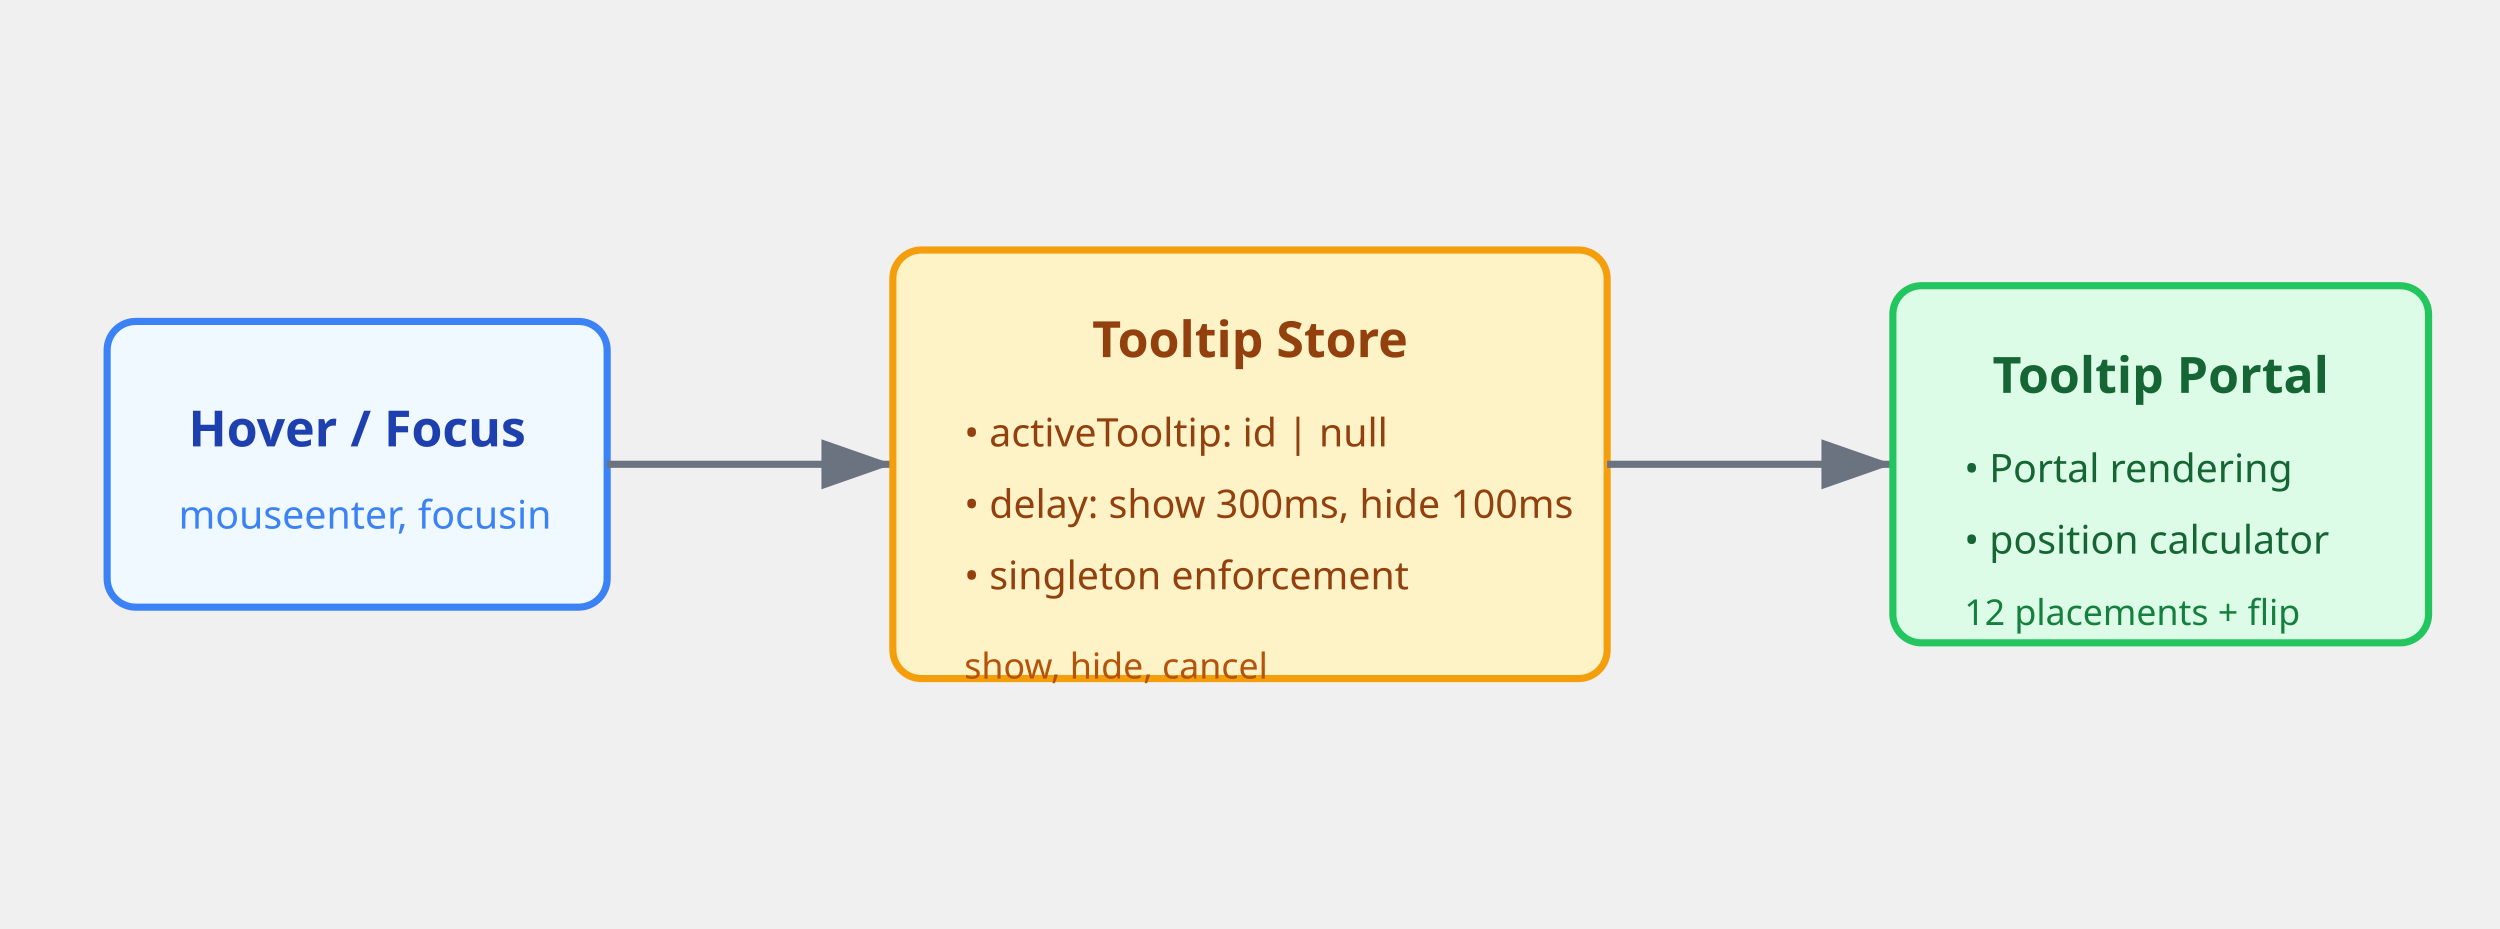
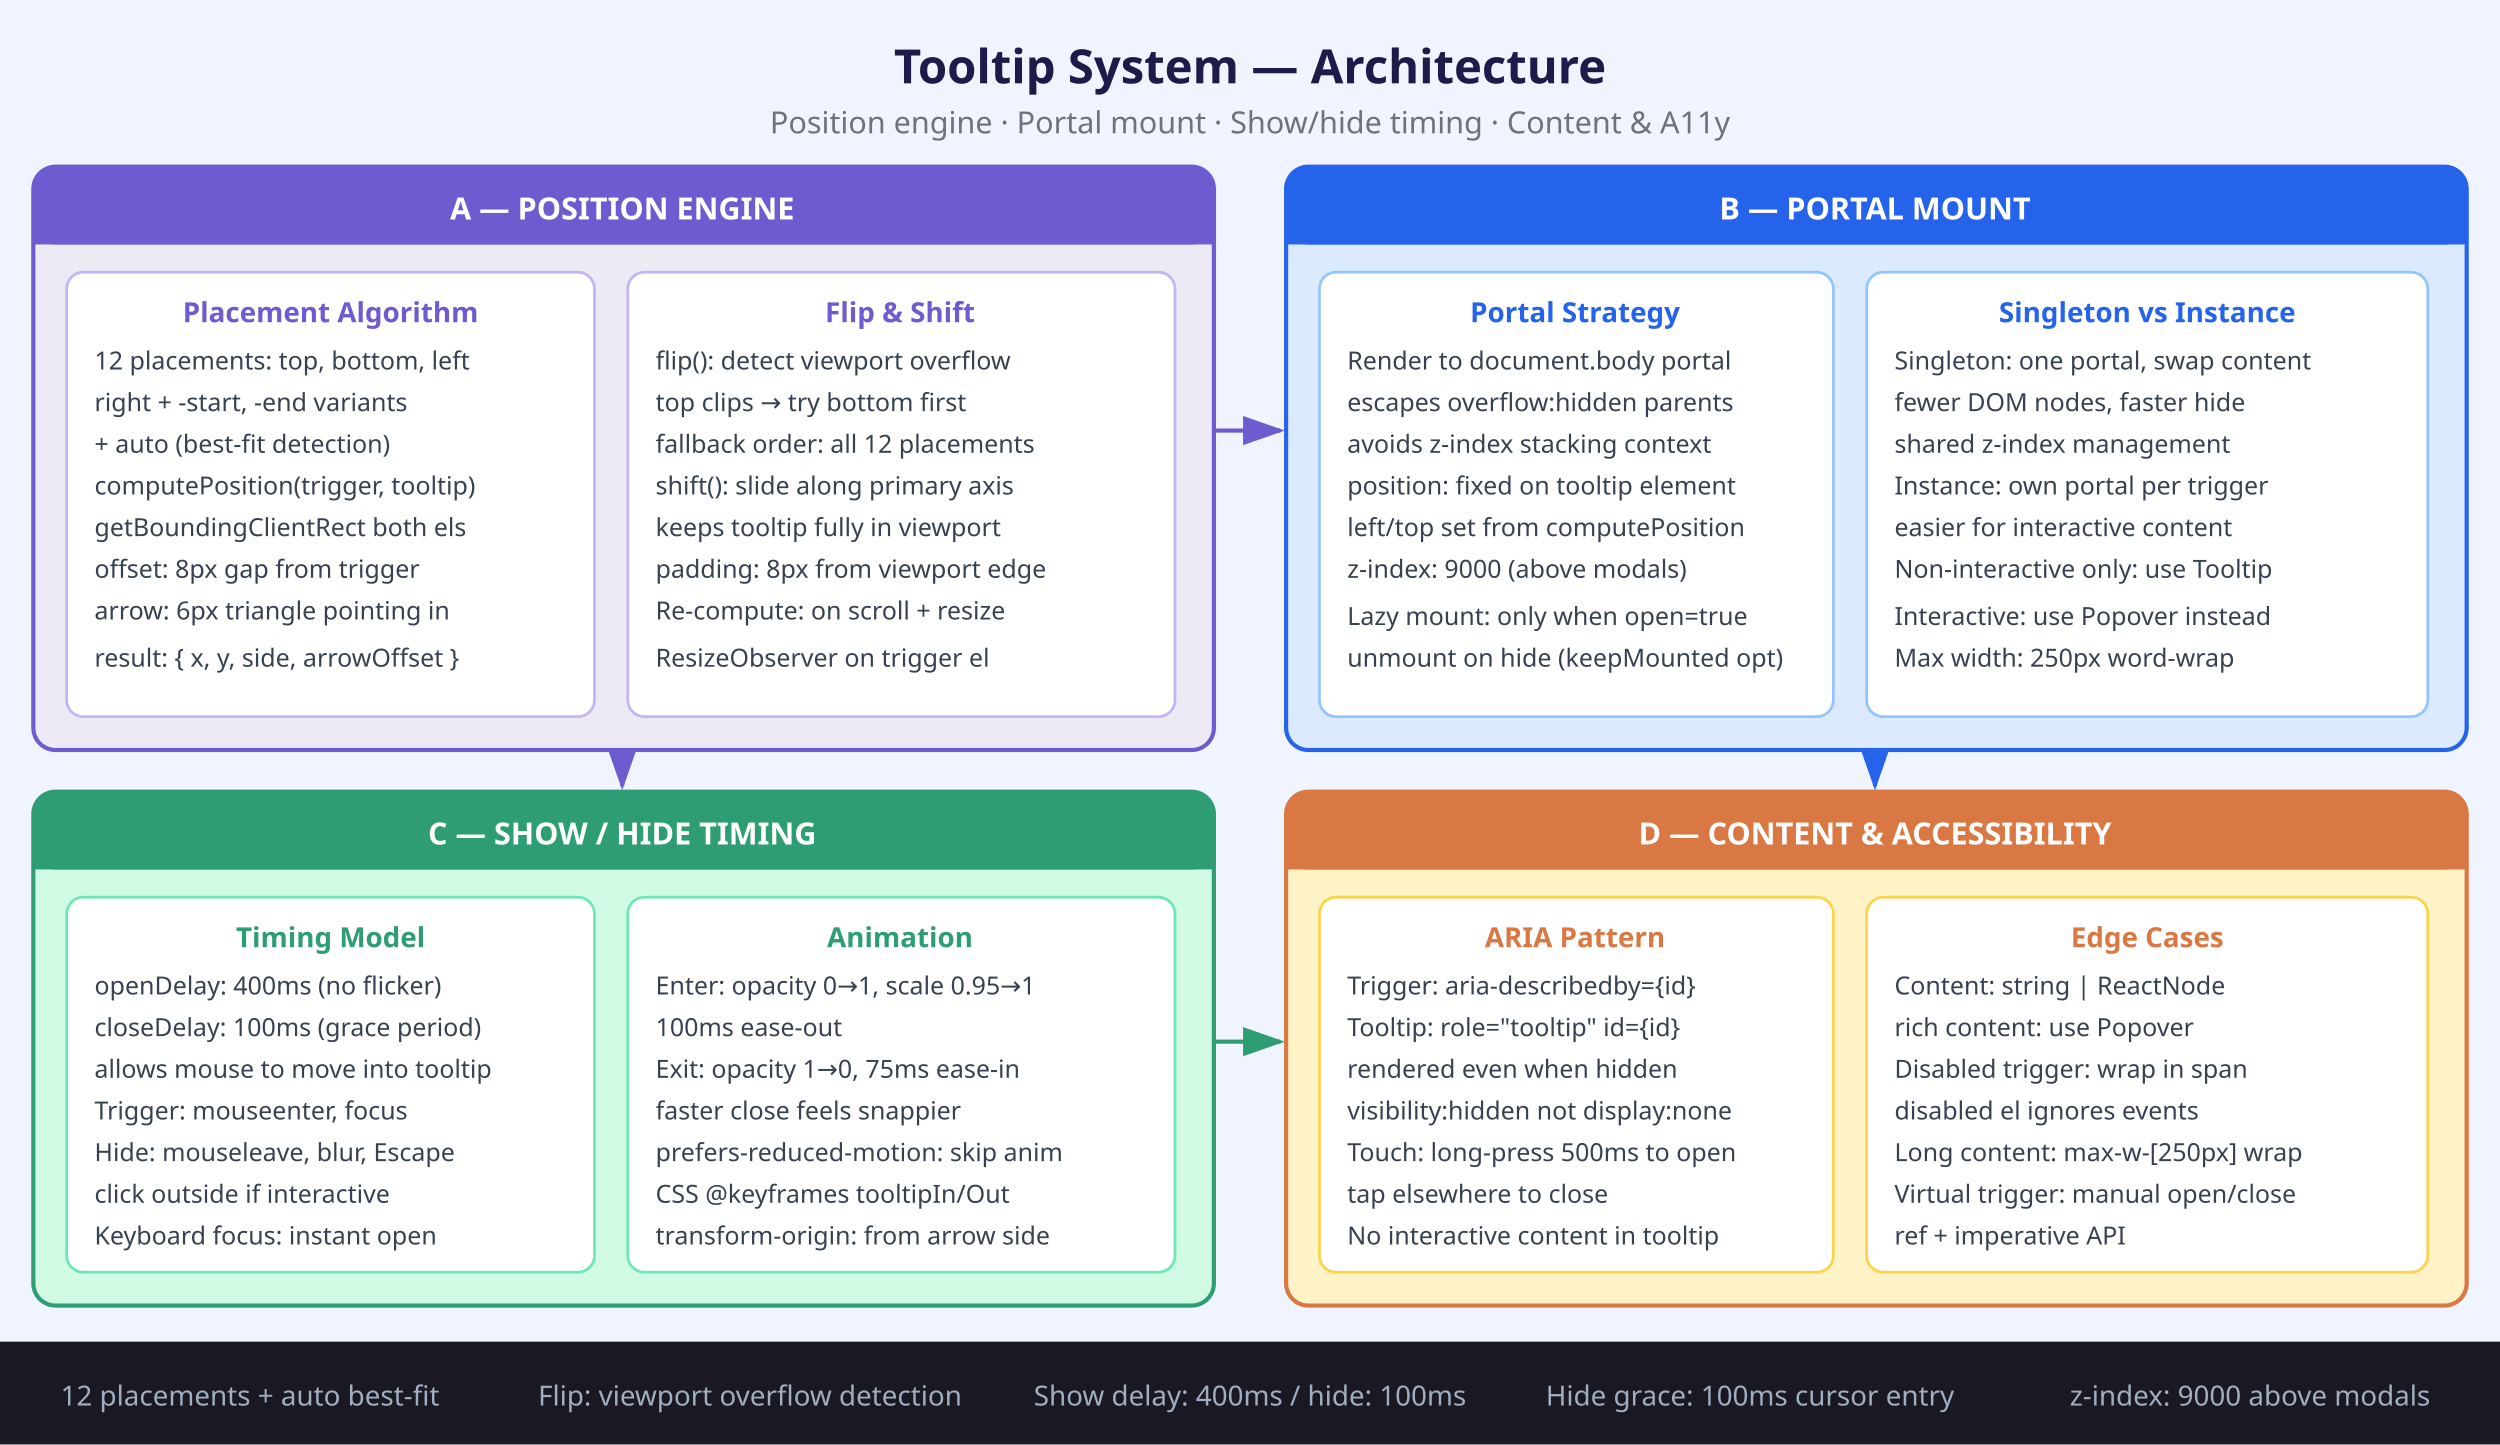
- <svg xmlns="http://www.w3.org/2000/svg" viewBox="0 0 700 260" fill="none" font-family="system-ui, sans-serif">
-   <rect width="700" height="260" fill="transparent" />
-   <rect x="30" y="90" width="140" height="80" rx="8" fill="#f0f9ff" stroke="#3b82f6" stroke-width="2" />
-   <text x="100" y="125" text-anchor="middle" font-size="14" font-weight="bold" fill="#1e40af">Hover / Focus</text>
-   <text x="50" y="148" font-size="11" fill="#3b82f6">mouseenter, focusin</text>
-   <line x1="170" y1="130" x2="250" y2="130" stroke="#6b7280" stroke-width="2" marker-end="url(#arrowhead)" />
-   <rect x="250" y="70" width="200" height="120" rx="8" fill="#fef3c7" stroke="#f59e0b" stroke-width="2" />
-   <text x="350" y="100" text-anchor="middle" font-size="14" font-weight="bold" fill="#92400e">Tooltip Store</text>
-   <text x="270" y="125" font-size="11" fill="#92400e">• activeTooltip: id | null</text>
-   <text x="270" y="145" font-size="11" fill="#92400e">• delay: show 300ms, hide 100ms</text>
-   <text x="270" y="165" font-size="11" fill="#92400e">• singleton enforcement</text>
-   <text x="270" y="190" font-size="10" fill="#b45309">show, hide, cancel</text>
-   <line x1="450" y1="130" x2="530" y2="130" stroke="#6b7280" stroke-width="2" marker-end="url(#arrowhead)" />
-   <rect x="530" y="80" width="150" height="100" rx="8" fill="#dcfce7" stroke="#22c55e" stroke-width="2" />
-   <text x="605" y="110" text-anchor="middle" font-size="14" font-weight="bold" fill="#166534">Tooltip Portal</text>
-   <text x="550" y="135" font-size="11" fill="#166534">• Portal rendering</text>
-   <text x="550" y="155" font-size="11" fill="#166534">• position calculator</text>
-   <text x="550" y="175" font-size="10" fill="#15803d">12 placements + flip</text>
+ <svg xmlns="http://www.w3.org/2000/svg" viewBox="0 0 900 520" font-family="system-ui, sans-serif">
  <defs>
-     <marker id="arrowhead" markerWidth="10" markerHeight="7" refX="10" refY="3.5" orient="auto">
-       <polygon points="0 0, 10 3.5, 0 7" fill="#6b7280" />
+     <marker id="arr" markerWidth="10" markerHeight="7" refX="9" refY="3.5" orient="auto">
+       <polygon points="0 0,10 3.5,0 7" fill="#6d5bd0" />
+     </marker>
+     <marker id="arr2" markerWidth="10" markerHeight="7" refX="9" refY="3.5" orient="auto">
+       <polygon points="0 0,10 3.5,0 7" fill="#2563eb" />
+     </marker>
+     <marker id="arr3" markerWidth="10" markerHeight="7" refX="9" refY="3.5" orient="auto">
+       <polygon points="0 0,10 3.5,0 7" fill="#2f9d74" />
    </marker>
  </defs>
+   <rect width="900" height="520" fill="#f0f4ff" />
+   <text x="450" y="30" text-anchor="middle" font-size="17" font-weight="bold" fill="#1e1b4b">Tooltip System — Architecture</text>
+   <text x="450" y="48" text-anchor="middle" font-size="11" fill="#6b7280">Position engine · Portal mount · Show/hide timing · Content &amp; A11y</text>
+   <rect x="12" y="60" width="425" height="210" rx="8" fill="#edeaf5" stroke="#6d5bd0" stroke-width="1.5" />
+   <rect x="12" y="60" width="425" height="28" rx="8" fill="#6d5bd0" />
+   <rect x="12" y="76" width="425" height="12" fill="#6d5bd0" />
+   <text x="224" y="79" text-anchor="middle" font-size="11" font-weight="bold" fill="#fff">A — POSITION ENGINE</text>
+   <rect x="24" y="98" width="190" height="160" rx="6" fill="#fff" stroke="#c4b5f4" stroke-width="1" />
+   <text x="119" y="116" text-anchor="middle" font-size="10" font-weight="bold" fill="#6d5bd0">Placement Algorithm</text>
+   <text x="34" y="133" font-size="9" fill="#374151">12 placements: top, bottom, left</text>
+   <text x="34" y="148" font-size="9" fill="#374151">  right + -start, -end variants</text>
+   <text x="34" y="163" font-size="9" fill="#374151">  + auto (best-fit detection)</text>
+   <text x="34" y="178" font-size="9" fill="#374151">computePosition(trigger, tooltip)</text>
+   <text x="34" y="193" font-size="9" fill="#374151">  getBoundingClientRect both els</text>
+   <text x="34" y="208" font-size="9" fill="#374151">  offset: 8px gap from trigger</text>
+   <text x="34" y="223" font-size="9" fill="#374151">  arrow: 6px triangle pointing in</text>
+   <text x="34" y="240" font-size="9" fill="#374151">  result: { x, y, side, arrowOffset }</text>
+   <rect x="226" y="98" width="197" height="160" rx="6" fill="#fff" stroke="#c4b5f4" stroke-width="1" />
+   <text x="324" y="116" text-anchor="middle" font-size="10" font-weight="bold" fill="#6d5bd0">Flip &amp; Shift</text>
+   <text x="236" y="133" font-size="9" fill="#374151">flip(): detect viewport overflow</text>
+   <text x="236" y="148" font-size="9" fill="#374151">  top clips → try bottom first</text>
+   <text x="236" y="163" font-size="9" fill="#374151">  fallback order: all 12 placements</text>
+   <text x="236" y="178" font-size="9" fill="#374151">shift(): slide along primary axis</text>
+   <text x="236" y="193" font-size="9" fill="#374151">  keeps tooltip fully in viewport</text>
+   <text x="236" y="208" font-size="9" fill="#374151">  padding: 8px from viewport edge</text>
+   <text x="236" y="223" font-size="9" fill="#374151">Re-compute: on scroll + resize</text>
+   <text x="236" y="240" font-size="9" fill="#374151">  ResizeObserver on trigger el</text>
+   <rect x="463" y="60" width="425" height="210" rx="8" fill="#dbeafe" stroke="#2563eb" stroke-width="1.5" />
+   <rect x="463" y="60" width="425" height="28" rx="8" fill="#2563eb" />
+   <rect x="463" y="76" width="425" height="12" fill="#2563eb" />
+   <text x="675" y="79" text-anchor="middle" font-size="11" font-weight="bold" fill="#fff">B — PORTAL MOUNT</text>
+   <rect x="475" y="98" width="185" height="160" rx="6" fill="#fff" stroke="#93c5fd" stroke-width="1" />
+   <text x="567" y="116" text-anchor="middle" font-size="10" font-weight="bold" fill="#2563eb">Portal Strategy</text>
+   <text x="485" y="133" font-size="9" fill="#374151">Render to document.body portal</text>
+   <text x="485" y="148" font-size="9" fill="#374151">  escapes overflow:hidden parents</text>
+   <text x="485" y="163" font-size="9" fill="#374151">  avoids z-index stacking context</text>
+   <text x="485" y="178" font-size="9" fill="#374151">position: fixed on tooltip element</text>
+   <text x="485" y="193" font-size="9" fill="#374151">  left/top set from computePosition</text>
+   <text x="485" y="208" font-size="9" fill="#374151">z-index: 9000 (above modals)</text>
+   <text x="485" y="225" font-size="9" fill="#374151">Lazy mount: only when open=true</text>
+   <text x="485" y="240" font-size="9" fill="#374151">  unmount on hide (keepMounted opt)</text>
+   <rect x="672" y="98" width="202" height="160" rx="6" fill="#fff" stroke="#93c5fd" stroke-width="1" />
+   <text x="773" y="116" text-anchor="middle" font-size="10" font-weight="bold" fill="#2563eb">Singleton vs Instance</text>
+   <text x="682" y="133" font-size="9" fill="#374151">Singleton: one portal, swap content</text>
+   <text x="682" y="148" font-size="9" fill="#374151">  fewer DOM nodes, faster hide</text>
+   <text x="682" y="163" font-size="9" fill="#374151">  shared z-index management</text>
+   <text x="682" y="178" font-size="9" fill="#374151">Instance: own portal per trigger</text>
+   <text x="682" y="193" font-size="9" fill="#374151">  easier for interactive content</text>
+   <text x="682" y="208" font-size="9" fill="#374151">Non-interactive only: use Tooltip</text>
+   <text x="682" y="225" font-size="9" fill="#374151">Interactive: use Popover instead</text>
+   <text x="682" y="240" font-size="9" fill="#374151">Max width: 250px word-wrap</text>
+   <line x1="437" y1="155" x2="461" y2="155" stroke="#6d5bd0" stroke-width="1.5" marker-end="url(#arr)" />
+   <rect x="12" y="285" width="425" height="185" rx="8" fill="#d1fae5" stroke="#2f9d74" stroke-width="1.5" />
+   <rect x="12" y="285" width="425" height="28" rx="8" fill="#2f9d74" />
+   <rect x="12" y="301" width="425" height="12" fill="#2f9d74" />
+   <text x="224" y="304" text-anchor="middle" font-size="11" font-weight="bold" fill="#fff">C — SHOW / HIDE TIMING</text>
+   <rect x="24" y="323" width="190" height="135" rx="6" fill="#fff" stroke="#6ee7b7" stroke-width="1" />
+   <text x="119" y="341" text-anchor="middle" font-size="10" font-weight="bold" fill="#2f9d74">Timing Model</text>
+   <text x="34" y="358" font-size="9" fill="#374151">openDelay: 400ms (no flicker)</text>
+   <text x="34" y="373" font-size="9" fill="#374151">closeDelay: 100ms (grace period)</text>
+   <text x="34" y="388" font-size="9" fill="#374151">  allows mouse to move into tooltip</text>
+   <text x="34" y="403" font-size="9" fill="#374151">Trigger: mouseenter, focus</text>
+   <text x="34" y="418" font-size="9" fill="#374151">Hide: mouseleave, blur, Escape</text>
+   <text x="34" y="433" font-size="9" fill="#374151">  click outside if interactive</text>
+   <text x="34" y="448" font-size="9" fill="#374151">Keyboard focus: instant open</text>
+   <rect x="226" y="323" width="197" height="135" rx="6" fill="#fff" stroke="#6ee7b7" stroke-width="1" />
+   <text x="324" y="341" text-anchor="middle" font-size="10" font-weight="bold" fill="#2f9d74">Animation</text>
+   <text x="236" y="358" font-size="9" fill="#374151">Enter: opacity 0→1, scale 0.95→1</text>
+   <text x="236" y="373" font-size="9" fill="#374151">  100ms ease-out</text>
+   <text x="236" y="388" font-size="9" fill="#374151">Exit: opacity 1→0, 75ms ease-in</text>
+   <text x="236" y="403" font-size="9" fill="#374151">  faster close feels snappier</text>
+   <text x="236" y="418" font-size="9" fill="#374151">prefers-reduced-motion: skip anim</text>
+   <text x="236" y="433" font-size="9" fill="#374151">CSS @keyframes tooltipIn/Out</text>
+   <text x="236" y="448" font-size="9" fill="#374151">transform-origin: from arrow side</text>
+   <rect x="463" y="285" width="425" height="185" rx="8" fill="#fef3c7" stroke="#d97843" stroke-width="1.5" />
+   <rect x="463" y="285" width="425" height="28" rx="8" fill="#d97843" />
+   <rect x="463" y="301" width="425" height="12" fill="#d97843" />
+   <text x="675" y="304" text-anchor="middle" font-size="11" font-weight="bold" fill="#fff">D — CONTENT &amp; ACCESSIBILITY</text>
+   <rect x="475" y="323" width="185" height="135" rx="6" fill="#fff" stroke="#fcd34d" stroke-width="1" />
+   <text x="567" y="341" text-anchor="middle" font-size="10" font-weight="bold" fill="#d97843">ARIA Pattern</text>
+   <text x="485" y="358" font-size="9" fill="#374151">Trigger: aria-describedby={id}</text>
+   <text x="485" y="373" font-size="9" fill="#374151">Tooltip: role="tooltip" id={id}</text>
+   <text x="485" y="388" font-size="9" fill="#374151">  rendered even when hidden</text>
+   <text x="485" y="403" font-size="9" fill="#374151">  visibility:hidden not display:none</text>
+   <text x="485" y="418" font-size="9" fill="#374151">Touch: long-press 500ms to open</text>
+   <text x="485" y="433" font-size="9" fill="#374151">  tap elsewhere to close</text>
+   <text x="485" y="448" font-size="9" fill="#374151">No interactive content in tooltip</text>
+   <rect x="672" y="323" width="202" height="135" rx="6" fill="#fff" stroke="#fcd34d" stroke-width="1" />
+   <text x="773" y="341" text-anchor="middle" font-size="10" font-weight="bold" fill="#d97843">Edge Cases</text>
+   <text x="682" y="358" font-size="9" fill="#374151">Content: string | ReactNode</text>
+   <text x="682" y="373" font-size="9" fill="#374151">  rich content: use Popover</text>
+   <text x="682" y="388" font-size="9" fill="#374151">Disabled trigger: wrap in span</text>
+   <text x="682" y="403" font-size="9" fill="#374151">  disabled el ignores events</text>
+   <text x="682" y="418" font-size="9" fill="#374151">Long content: max-w-[250px] wrap</text>
+   <text x="682" y="433" font-size="9" fill="#374151">Virtual trigger: manual open/close</text>
+   <text x="682" y="448" font-size="9" fill="#374151">  ref + imperative API</text>
+   <line x1="675" y1="270" x2="675" y2="283" stroke="#2563eb" stroke-width="1.5" marker-end="url(#arr2)" />
+   <line x1="224" y1="270" x2="224" y2="283" stroke="#6d5bd0" stroke-width="1.5" marker-end="url(#arr)" />
+   <line x1="437" y1="375" x2="461" y2="375" stroke="#2f9d74" stroke-width="1.5" marker-end="url(#arr3)" />
+   <rect x="0" y="483" width="900" height="37" fill="#1a1822" />
+   <text x="90" y="506" text-anchor="middle" font-size="10" fill="#a0aec0">12 placements + auto best-fit</text>
+   <text x="270" y="506" text-anchor="middle" font-size="10" fill="#a0aec0">Flip: viewport overflow detection</text>
+   <text x="450" y="506" text-anchor="middle" font-size="10" fill="#a0aec0">Show delay: 400ms / hide: 100ms</text>
+   <text x="630" y="506" text-anchor="middle" font-size="10" fill="#a0aec0">Hide grace: 100ms cursor entry</text>
+   <text x="810" y="506" text-anchor="middle" font-size="10" fill="#a0aec0">z-index: 9000 above modals</text>
</svg>
